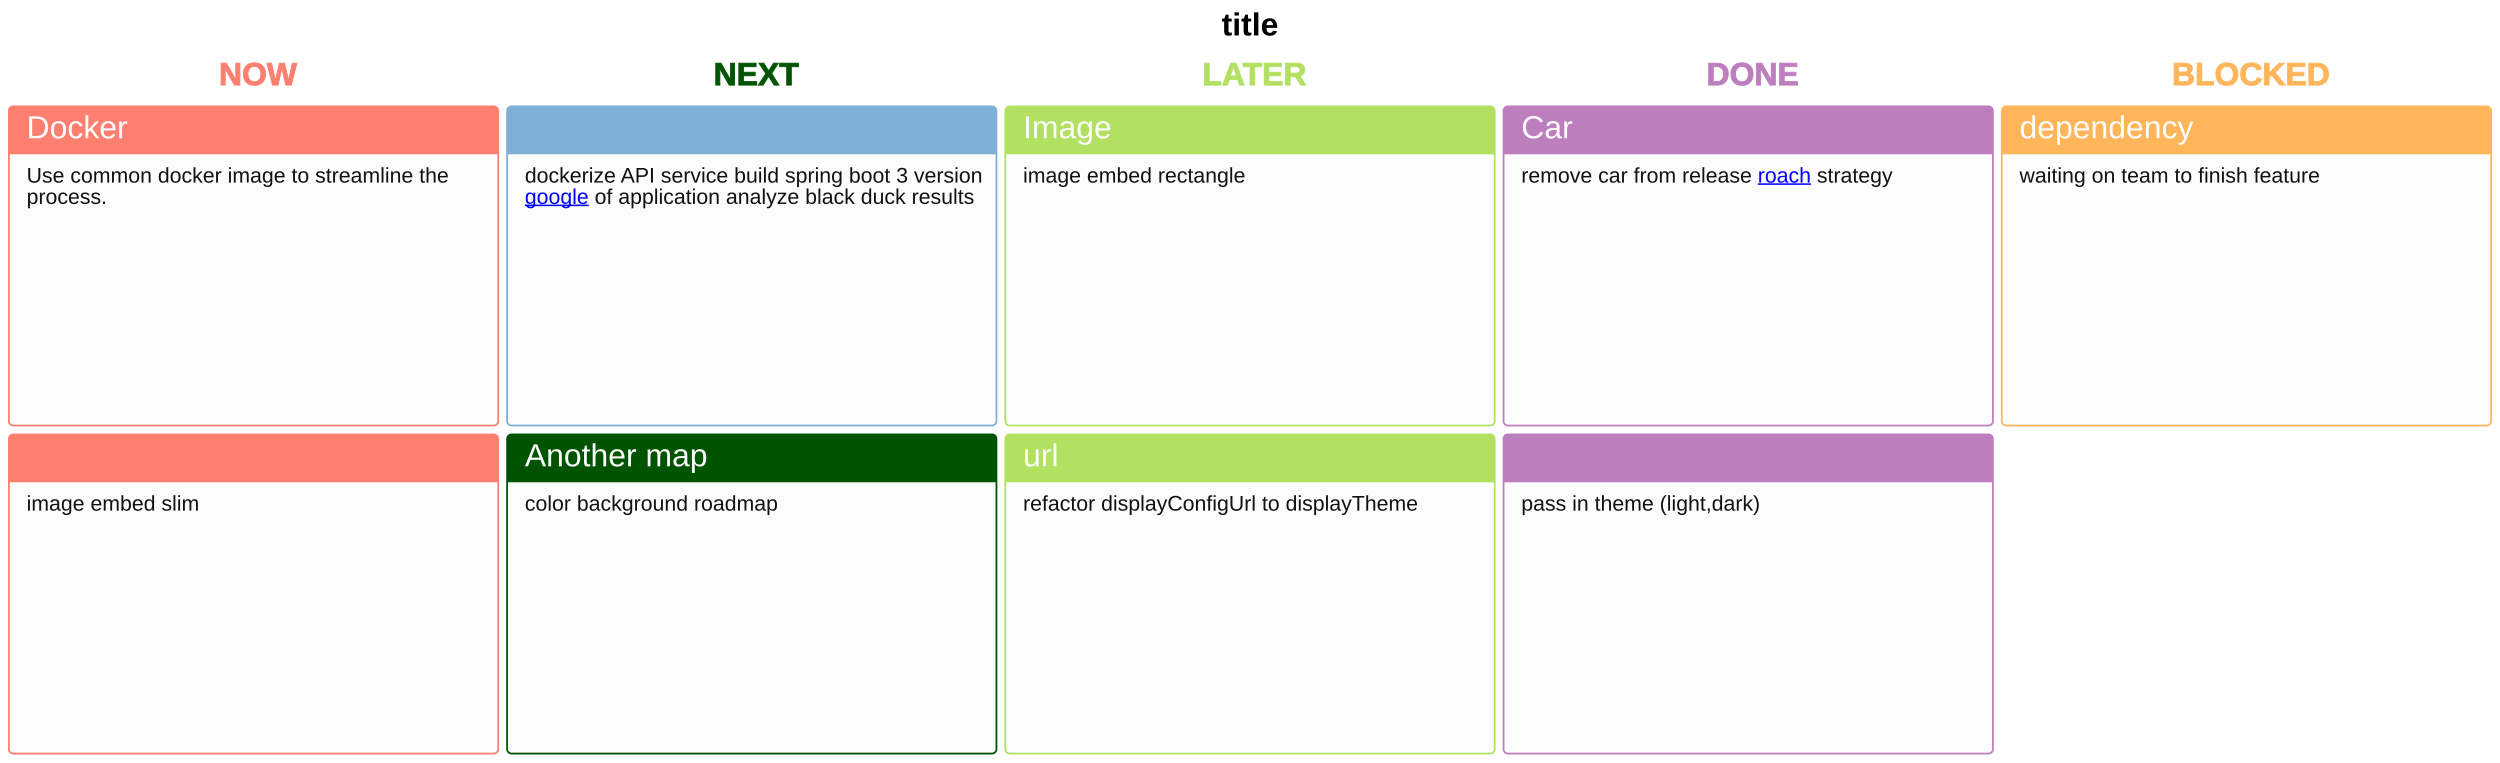
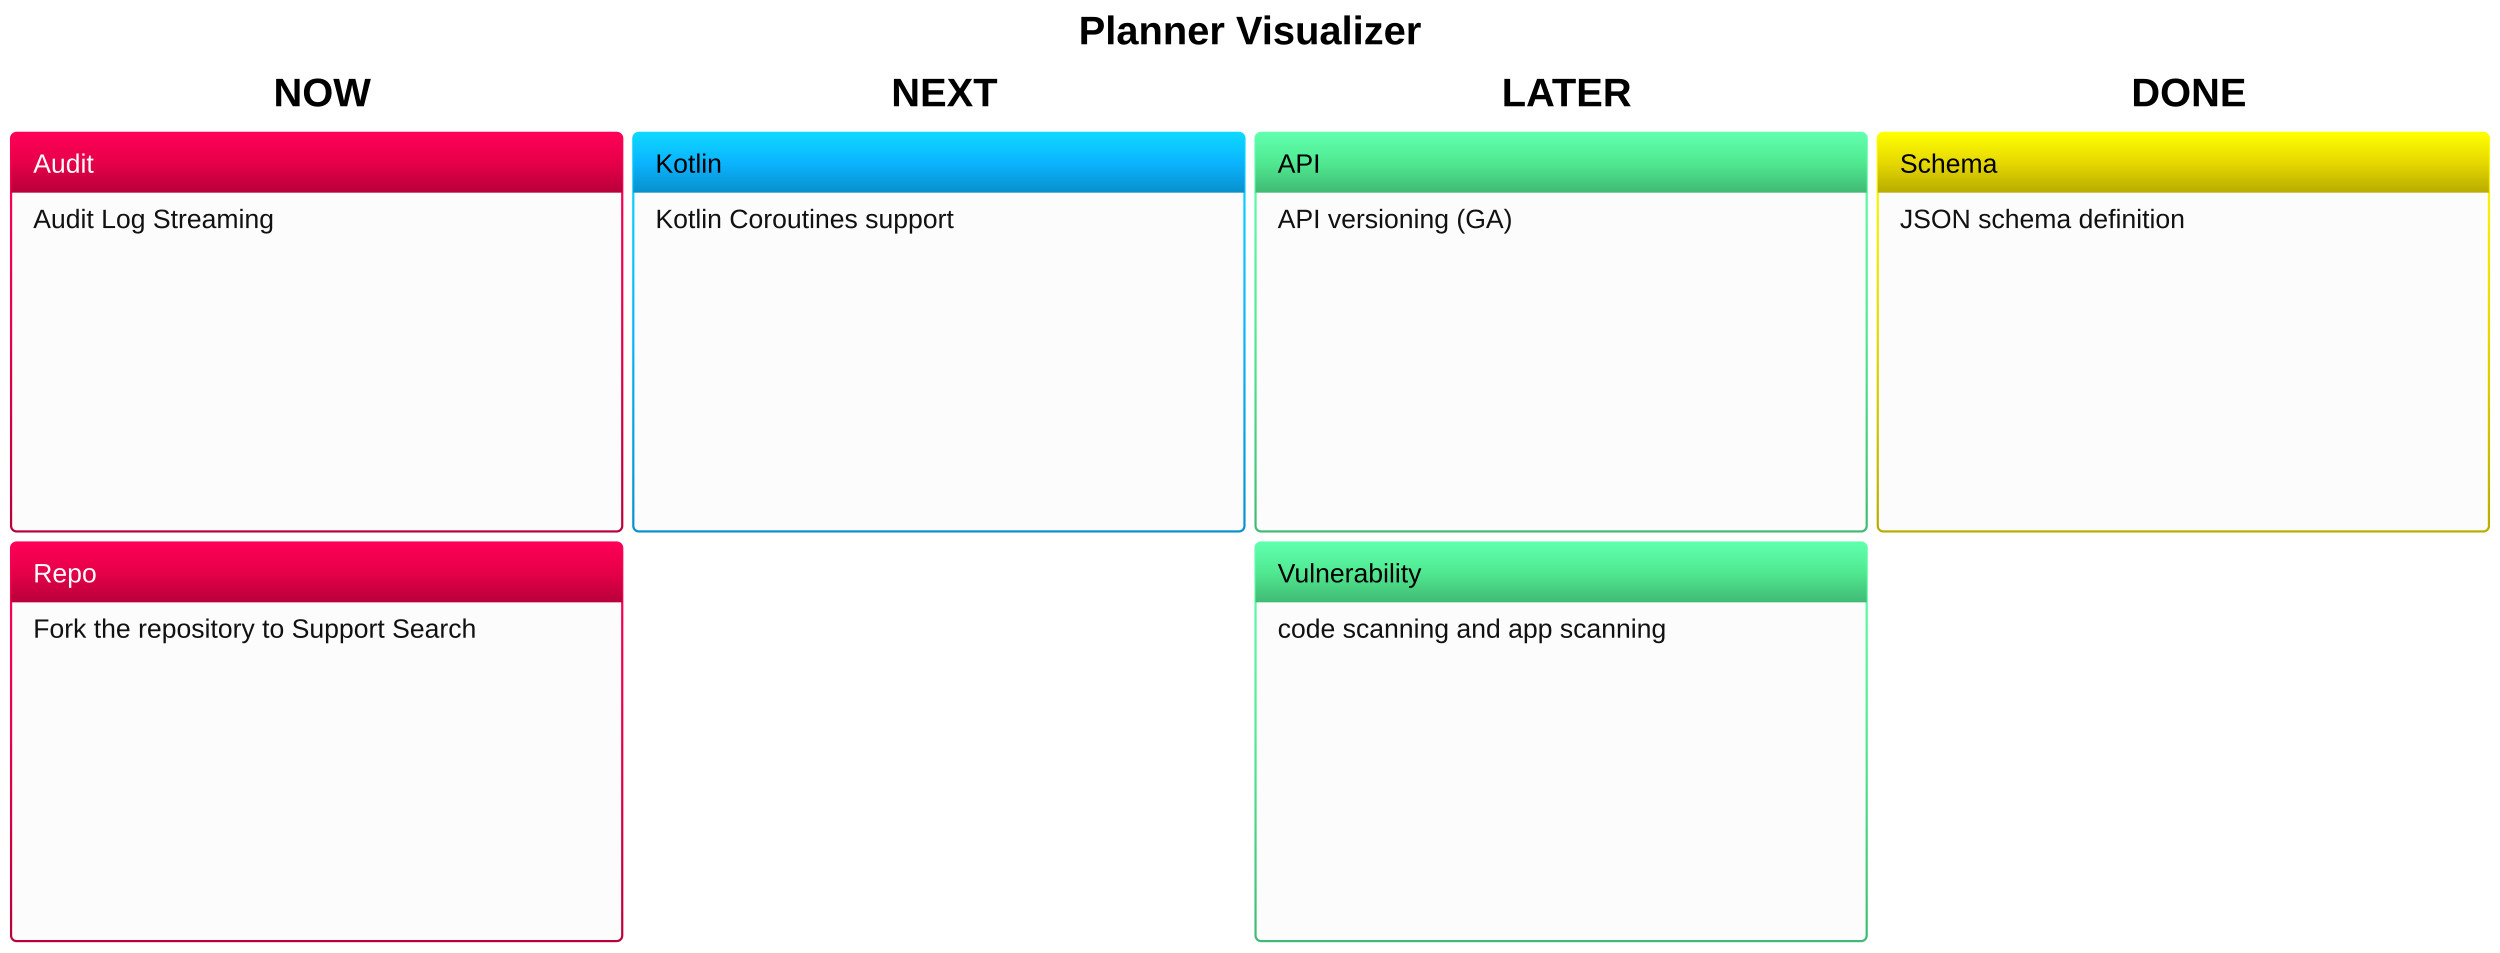
- <svg xmlns="http://www.w3.org/2000/svg" xmlns:xlink="http://www.w3.org/1999/xlink" width="1410.0" height="430.0" viewBox="0 0 2820 860">
-   <text x="1410" y="40" text-anchor="middle" style="font-family: Arial, Helvetica, sans-serif; font-size: 36; font-weight: bold;">title</text>
+ <svg xmlns="http://www.w3.org/2000/svg" width="1129.0" height="430.0" viewBox="0 0 2258 860">
+   <defs>
+     <linearGradient id="planItem_0" x2="0%" y2="100%">
+       <stop offset="0%" style="stop-color:#ff0057" />
+       <stop offset="50%" style="stop-color:#e60049" />
+       <stop offset="100%" style="stop-color:#b8003a" />
+     </linearGradient>
+     <linearGradient id="planItem_1" x2="0%" y2="100%">
+       <stop offset="0%" style="stop-color:#0dd8ff" />
+       <stop offset="50%" style="stop-color:#0bb4ff" />
+       <stop offset="100%" style="stop-color:#0890cc" />
+     </linearGradient>
+     <linearGradient id="planItem_2" x2="0%" y2="100%">
+       <stop offset="0%" style="stop-color:#60ffae" />
+       <stop offset="50%" style="stop-color:#50e991" />
+       <stop offset="100%" style="stop-color:#40ba74" />
+     </linearGradient>
+     <linearGradient id="planItem_3" x2="0%" y2="100%">
+       <stop offset="0%" style="stop-color:#ffff00" />
+       <stop offset="50%" style="stop-color:#e6d800" />
+       <stop offset="100%" style="stop-color:#b8ac00" />
+     </linearGradient>
+   </defs>
+   <text x="1129" y="40" text-anchor="middle" style="font-family: Arial, Helvetica, sans-serif; font-size: 36px; font-weight: bold;">Planner Visualizer</text>
  <g transform="translate(0, 60)">
    <g transform="translate(10, 60)">
-       <rect x="0" y="0" fill="#fcfcfc" height="360" width="552" rx="5" ry="5" style="fill: #fcfcfc; font-family: Arial, Helvetica, sans-serif; stroke: #fd7f6f;stroke-width: 2;" />
-       <path d="M 0 5.0 A 5.0 5.0 0 0 1 5.0 0 L 547.0 0 A 5.0 5.0 0 0 1 552.0 5.0 L 552.0 54.0 A 0.0 0.0 0 0 1 552.0 54.0 L 0.0 54.0 A 0.0 0.0 0 0 1 0 54.0 Z " fill="#fd7f6f" />
-       <text x="20" y="36" style="font-family: Arial, Helvetica, sans-serif; fill: #fcfcfc; font-size: 36;">Docker</text>
-       <text x="20" y="62" style="font-family: Arial, Helvetica, sans-serif; fill: #111111; font-size: 24;">
-         <tspan x="20" dy="24" style="font-family: Arial, Helvetica, sans-serif; fill: #111111; font-size: 24;">Use common docker image to streamline the </tspan>
-         <tspan x="20" dy="24" style="font-family: Arial, Helvetica, sans-serif; fill: #111111; font-size: 24;">process. </tspan>
+       <rect x="0" y="0" fill="#fcfcfc" height="360" width="552" rx="5" ry="5" style="fill: #fcfcfc; font-family: Arial, Helvetica, sans-serif; stroke: url(#planItem_0);stroke-width: 2;" />
+       <path d="M 0 5.0 A 5.0 5.0 0 0 1 5.0 0 L 547.0 0 A 5.0 5.0 0 0 1 552.0 5.0 L 552.0 54.0 A 0.0 0.0 0 0 1 552.0 54.0 L 0.0 54.0 A 0.0 0.0 0 0 1 0 54.0 Z " fill="url(#planItem_0)" />
+       <text x="20" y="36" style="font-family: Arial, Helvetica, sans-serif; fill: #FCFCFC; font-size: 24px;">Audit</text>
+       <text x="20" y="62" style="font-family: Arial, Helvetica, sans-serif; fill: #111111; font-size: 24px;">
+         <tspan x="20" dy="24" style="font-family: Arial, Helvetica, sans-serif; fill: #111111; font-size: 24px;">Audit Log Streaming</tspan>
      </text>
    </g>
    <g transform="translate(10, 430)">
-       <rect x="0" y="0" fill="#fcfcfc" height="360" width="552" rx="5" ry="5" style="fill: #fcfcfc; font-family: Arial, Helvetica, sans-serif; stroke: #fd7f6f;stroke-width: 2;" />
-       <path d="M 0 5.0 A 5.0 5.0 0 0 1 5.0 0 L 547.0 0 A 5.0 5.0 0 0 1 552.0 5.0 L 552.0 54.0 A 0.0 0.0 0 0 1 552.0 54.0 L 0.0 54.0 A 0.0 0.0 0 0 1 0 54.0 Z " fill="#fd7f6f" />
-       <text x="20" y="62" style="font-family: Arial, Helvetica, sans-serif; fill: #111111; font-size: 24;">
-         <tspan x="20" dy="24" style="font-family: Arial, Helvetica, sans-serif; fill: #111111; font-size: 24;">image embed slim</tspan>
+       <rect x="0" y="0" fill="#fcfcfc" height="360" width="552" rx="5" ry="5" style="fill: #fcfcfc; font-family: Arial, Helvetica, sans-serif; stroke: url(#planItem_0);stroke-width: 2;" />
+       <path d="M 0 5.0 A 5.0 5.0 0 0 1 5.0 0 L 547.0 0 A 5.0 5.0 0 0 1 552.0 5.0 L 552.0 54.0 A 0.0 0.0 0 0 1 552.0 54.0 L 0.0 54.0 A 0.0 0.0 0 0 1 0 54.0 Z " fill="url(#planItem_0)" />
+       <text x="20" y="36" style="font-family: Arial, Helvetica, sans-serif; fill: #FCFCFC; font-size: 24px;">Repo</text>
+       <text x="20" y="62" style="font-family: Arial, Helvetica, sans-serif; fill: #111111; font-size: 24px;">
+         <tspan x="20" dy="24" style="font-family: Arial, Helvetica, sans-serif; fill: #111111; font-size: 24px;">Fork the repository to Support Search</tspan>
      </text>
    </g>
    <g transform="translate(10, 10)">
-       <text x="281" y="26" text-anchor="middle" style="font-family: Arial, Helvetica, sans-serif; fill: #fd7f6f; font-size: 36; stroke: #fd7f6f; font-weight: bold;">NOW</text>
+       <text x="281" y="26" text-anchor="middle" style="font-family: Arial, Helvetica, sans-serif; fill: ; font-size: 36px; stroke: ; font-weight: bold;">NOW</text>
    </g>
    <g transform="translate(572, 60)">
-       <rect x="0" y="0" fill="#fcfcfc" height="360" width="552" rx="5" ry="5" style="fill: #fcfcfc; font-family: Arial, Helvetica, sans-serif; stroke: #7eb0d5;stroke-width: 2;" />
-       <path d="M 0 5.0 A 5.0 5.0 0 0 1 5.0 0 L 547.0 0 A 5.0 5.0 0 0 1 552.0 5.0 L 552.0 54.0 A 0.0 0.0 0 0 1 552.0 54.0 L 0.0 54.0 A 0.0 0.0 0 0 1 0 54.0 Z " fill="#7eb0d5" />
-       <text x="20" y="62" style="font-family: Arial, Helvetica, sans-serif; fill: #111111; font-size: 24;">
-         <tspan x="20" dy="24" style="font-family: Arial, Helvetica, sans-serif; fill: #111111; font-size: 24;">dockerize API service build spring boot 3 version </tspan>
-         <tspan x="20" dy="24" style="font-family: Arial, Helvetica, sans-serif; fill: #111111; font-size: 24;">
-           <a xlink:href="https://www.google.com" target="_blank" style="fill: blue; text-decoration: underline;">google</a> of application analyze black duck results </tspan>
-       </text>
-     </g>
-     <g transform="translate(572, 430)">
-       <rect x="0" y="0" fill="#fcfcfc" height="360" width="552" rx="5" ry="5" style="fill: #fcfcfc; font-family: Arial, Helvetica, sans-serif; stroke: #005400;stroke-width: 2;" />
-       <path d="M 0 5.0 A 5.0 5.0 0 0 1 5.0 0 L 547.0 0 A 5.0 5.0 0 0 1 552.0 5.0 L 552.0 54.0 A 0.0 0.0 0 0 1 552.0 54.0 L 0.0 54.0 A 0.0 0.0 0 0 1 0 54.0 Z " fill="#005400" />
-       <text x="20" y="36" style="font-family: Arial, Helvetica, sans-serif; fill: #fcfcfc; font-size: 36;">Another map</text>
-       <text x="20" y="62" style="font-family: Arial, Helvetica, sans-serif; fill: #111111; font-size: 24;">
-         <tspan x="20" dy="24" style="font-family: Arial, Helvetica, sans-serif; fill: #111111; font-size: 24;">color background roadmap</tspan>
+       <rect x="0" y="0" fill="#fcfcfc" height="360" width="552" rx="5" ry="5" style="fill: #fcfcfc; font-family: Arial, Helvetica, sans-serif; stroke: url(#planItem_1);stroke-width: 2;" />
+       <path d="M 0 5.0 A 5.0 5.0 0 0 1 5.0 0 L 547.0 0 A 5.0 5.0 0 0 1 552.0 5.0 L 552.0 54.0 A 0.0 0.0 0 0 1 552.0 54.0 L 0.0 54.0 A 0.0 0.0 0 0 1 0 54.0 Z " fill="url(#planItem_1)" />
+       <text x="20" y="36" style="font-family: Arial, Helvetica, sans-serif; fill: #000000; font-size: 24px;">Kotlin</text>
+       <text x="20" y="62" style="font-family: Arial, Helvetica, sans-serif; fill: #111111; font-size: 24px;">
+         <tspan x="20" dy="24" style="font-family: Arial, Helvetica, sans-serif; fill: #111111; font-size: 24px;">Kotlin Coroutines support</tspan>
      </text>
    </g>
    <g transform="translate(572, 10)">
-       <text x="281" y="26" text-anchor="middle" style="font-family: Arial, Helvetica, sans-serif; fill: #005400; font-size: 36; stroke: #005400; font-weight: bold;">NEXT</text>
+       <text x="281" y="26" text-anchor="middle" style="font-family: Arial, Helvetica, sans-serif; fill: ; font-size: 36px; stroke: ; font-weight: bold;">NEXT</text>
    </g>
    <g transform="translate(1134, 60)">
-       <rect x="0" y="0" fill="#fcfcfc" height="360" width="552" rx="5" ry="5" style="fill: #fcfcfc; font-family: Arial, Helvetica, sans-serif; stroke: #b2e061;stroke-width: 2;" />
-       <path d="M 0 5.0 A 5.0 5.0 0 0 1 5.0 0 L 547.0 0 A 5.0 5.0 0 0 1 552.0 5.0 L 552.0 54.0 A 0.0 0.0 0 0 1 552.0 54.0 L 0.0 54.0 A 0.0 0.0 0 0 1 0 54.0 Z " fill="#b2e061" />
-       <text x="20" y="36" style="font-family: Arial, Helvetica, sans-serif; fill: #fcfcfc; font-size: 36;">Image</text>
-       <text x="20" y="62" style="font-family: Arial, Helvetica, sans-serif; fill: #111111; font-size: 24;">
-         <tspan x="20" dy="24" style="font-family: Arial, Helvetica, sans-serif; fill: #111111; font-size: 24;">image embed rectangle</tspan>
+       <rect x="0" y="0" fill="#fcfcfc" height="360" width="552" rx="5" ry="5" style="fill: #fcfcfc; font-family: Arial, Helvetica, sans-serif; stroke: url(#planItem_2);stroke-width: 2;" />
+       <path d="M 0 5.0 A 5.0 5.0 0 0 1 5.0 0 L 547.0 0 A 5.0 5.0 0 0 1 552.0 5.0 L 552.0 54.0 A 0.0 0.0 0 0 1 552.0 54.0 L 0.0 54.0 A 0.0 0.0 0 0 1 0 54.0 Z " fill="url(#planItem_2)" />
+       <text x="20" y="36" style="font-family: Arial, Helvetica, sans-serif; fill: #000000; font-size: 24px;">API</text>
+       <text x="20" y="62" style="font-family: Arial, Helvetica, sans-serif; fill: #111111; font-size: 24px;">
+         <tspan x="20" dy="24" style="font-family: Arial, Helvetica, sans-serif; fill: #111111; font-size: 24px;">API versioning (GA)</tspan>
      </text>
    </g>
    <g transform="translate(1134, 430)">
-       <rect x="0" y="0" fill="#fcfcfc" height="360" width="552" rx="5" ry="5" style="fill: #fcfcfc; font-family: Arial, Helvetica, sans-serif; stroke: #b2e061;stroke-width: 2;" />
-       <path d="M 0 5.0 A 5.0 5.0 0 0 1 5.0 0 L 547.0 0 A 5.0 5.0 0 0 1 552.0 5.0 L 552.0 54.0 A 0.0 0.0 0 0 1 552.0 54.0 L 0.0 54.0 A 0.0 0.0 0 0 1 0 54.0 Z " fill="#b2e061" />
-       <text x="20" y="36" style="font-family: Arial, Helvetica, sans-serif; fill: #fcfcfc; font-size: 36;">url</text>
-       <text x="20" y="62" style="font-family: Arial, Helvetica, sans-serif; fill: #111111; font-size: 24;">
-         <tspan x="20" dy="24" style="font-family: Arial, Helvetica, sans-serif; fill: #111111; font-size: 24;">refactor displayConfigUrl to displayTheme</tspan>
+       <rect x="0" y="0" fill="#fcfcfc" height="360" width="552" rx="5" ry="5" style="fill: #fcfcfc; font-family: Arial, Helvetica, sans-serif; stroke: url(#planItem_2);stroke-width: 2;" />
+       <path d="M 0 5.0 A 5.0 5.0 0 0 1 5.0 0 L 547.0 0 A 5.0 5.0 0 0 1 552.0 5.0 L 552.0 54.0 A 0.0 0.0 0 0 1 552.0 54.0 L 0.0 54.0 A 0.0 0.0 0 0 1 0 54.0 Z " fill="url(#planItem_2)" />
+       <text x="20" y="36" style="font-family: Arial, Helvetica, sans-serif; fill: #000000; font-size: 24px;">Vulnerability</text>
+       <text x="20" y="62" style="font-family: Arial, Helvetica, sans-serif; fill: #111111; font-size: 24px;">
+         <tspan x="20" dy="24" style="font-family: Arial, Helvetica, sans-serif; fill: #111111; font-size: 24px;">code scanning and app scanning             </tspan>
      </text>
    </g>
    <g transform="translate(1134, 10)">
-       <text x="281" y="26" text-anchor="middle" style="font-family: Arial, Helvetica, sans-serif; fill: #b2e061; font-size: 36; stroke: #b2e061; font-weight: bold;">LATER</text>
+       <text x="281" y="26" text-anchor="middle" style="font-family: Arial, Helvetica, sans-serif; fill: ; font-size: 36px; stroke: ; font-weight: bold;">LATER</text>
    </g>
    <g transform="translate(1696, 60)">
-       <rect x="0" y="0" fill="#fcfcfc" height="360" width="552" rx="5" ry="5" style="fill: #fcfcfc; font-family: Arial, Helvetica, sans-serif; stroke: #bd7ebe;stroke-width: 2;" />
-       <path d="M 0 5.0 A 5.0 5.0 0 0 1 5.0 0 L 547.0 0 A 5.0 5.0 0 0 1 552.0 5.0 L 552.0 54.0 A 0.0 0.0 0 0 1 552.0 54.0 L 0.0 54.0 A 0.0 0.0 0 0 1 0 54.0 Z " fill="#bd7ebe" />
-       <text x="20" y="36" style="font-family: Arial, Helvetica, sans-serif; fill: #fcfcfc; font-size: 36;">Car</text>
-       <text x="20" y="62" style="font-family: Arial, Helvetica, sans-serif; fill: #111111; font-size: 24;">
-         <tspan x="20" dy="24" style="font-family: Arial, Helvetica, sans-serif; fill: #111111; font-size: 24;">remove car from release <a xlink:href="https://roach.gy" target="_blank" style="fill: blue; text-decoration: underline;">roach</a> strategy</tspan>
-       </text>
-     </g>
-     <g transform="translate(1696, 430)">
-       <rect x="0" y="0" fill="#fcfcfc" height="360" width="552" rx="5" ry="5" style="fill: #fcfcfc; font-family: Arial, Helvetica, sans-serif; stroke: #bd7ebe;stroke-width: 2;" />
-       <path d="M 0 5.0 A 5.0 5.0 0 0 1 5.0 0 L 547.0 0 A 5.0 5.0 0 0 1 552.0 5.0 L 552.0 54.0 A 0.0 0.0 0 0 1 552.0 54.0 L 0.0 54.0 A 0.0 0.0 0 0 1 0 54.0 Z " fill="#bd7ebe" />
-       <text x="20" y="62" style="font-family: Arial, Helvetica, sans-serif; fill: #111111; font-size: 24;">
-         <tspan x="20" dy="24" style="font-family: Arial, Helvetica, sans-serif; fill: #111111; font-size: 24;">pass in theme (light,dark)</tspan>
+       <rect x="0" y="0" fill="#fcfcfc" height="360" width="552" rx="5" ry="5" style="fill: #fcfcfc; font-family: Arial, Helvetica, sans-serif; stroke: url(#planItem_3);stroke-width: 2;" />
+       <path d="M 0 5.0 A 5.0 5.0 0 0 1 5.0 0 L 547.0 0 A 5.0 5.0 0 0 1 552.0 5.0 L 552.0 54.0 A 0.0 0.0 0 0 1 552.0 54.0 L 0.0 54.0 A 0.0 0.0 0 0 1 0 54.0 Z " fill="url(#planItem_3)" />
+       <text x="20" y="36" style="font-family: Arial, Helvetica, sans-serif; fill: #000000; font-size: 24px;">Schema</text>
+       <text x="20" y="62" style="font-family: Arial, Helvetica, sans-serif; fill: #111111; font-size: 24px;">
+         <tspan x="20" dy="24" style="font-family: Arial, Helvetica, sans-serif; fill: #111111; font-size: 24px;">JSON schema definition</tspan>
      </text>
    </g>
    <g transform="translate(1696, 10)">
-       <text x="281" y="26" text-anchor="middle" style="font-family: Arial, Helvetica, sans-serif; fill: #bd7ebe; font-size: 36; stroke: #bd7ebe; font-weight: bold;">DONE</text>
-     </g>
-     <g transform="translate(2258, 60)">
-       <rect x="0" y="0" fill="#fcfcfc" height="360" width="552" rx="5" ry="5" style="fill: #fcfcfc; font-family: Arial, Helvetica, sans-serif; stroke: #ffb55a;stroke-width: 2;" />
-       <path d="M 0 5.0 A 5.0 5.0 0 0 1 5.0 0 L 547.0 0 A 5.0 5.0 0 0 1 552.0 5.0 L 552.0 54.0 A 0.0 0.0 0 0 1 552.0 54.0 L 0.0 54.0 A 0.0 0.0 0 0 1 0 54.0 Z " fill="#ffb55a" />
-       <text x="20" y="36" style="font-family: Arial, Helvetica, sans-serif; fill: #fcfcfc; font-size: 36;">dependency</text>
-       <text x="20" y="62" style="font-family: Arial, Helvetica, sans-serif; fill: #111111; font-size: 24;">
-         <tspan x="20" dy="24" style="font-family: Arial, Helvetica, sans-serif; fill: #111111; font-size: 24;">waiting on team to finish feature</tspan>
-       </text>
-     </g>
-     <g transform="translate(2258, 10)">
-       <text x="281" y="26" text-anchor="middle" style="font-family: Arial, Helvetica, sans-serif; fill: #ffb55a; font-size: 36; stroke: #ffb55a; font-weight: bold;">BLOCKED</text>
+       <text x="281" y="26" text-anchor="middle" style="font-family: Arial, Helvetica, sans-serif; fill: ; font-size: 36px; stroke: ; font-weight: bold;">DONE</text>
    </g>
  </g>
</svg>
